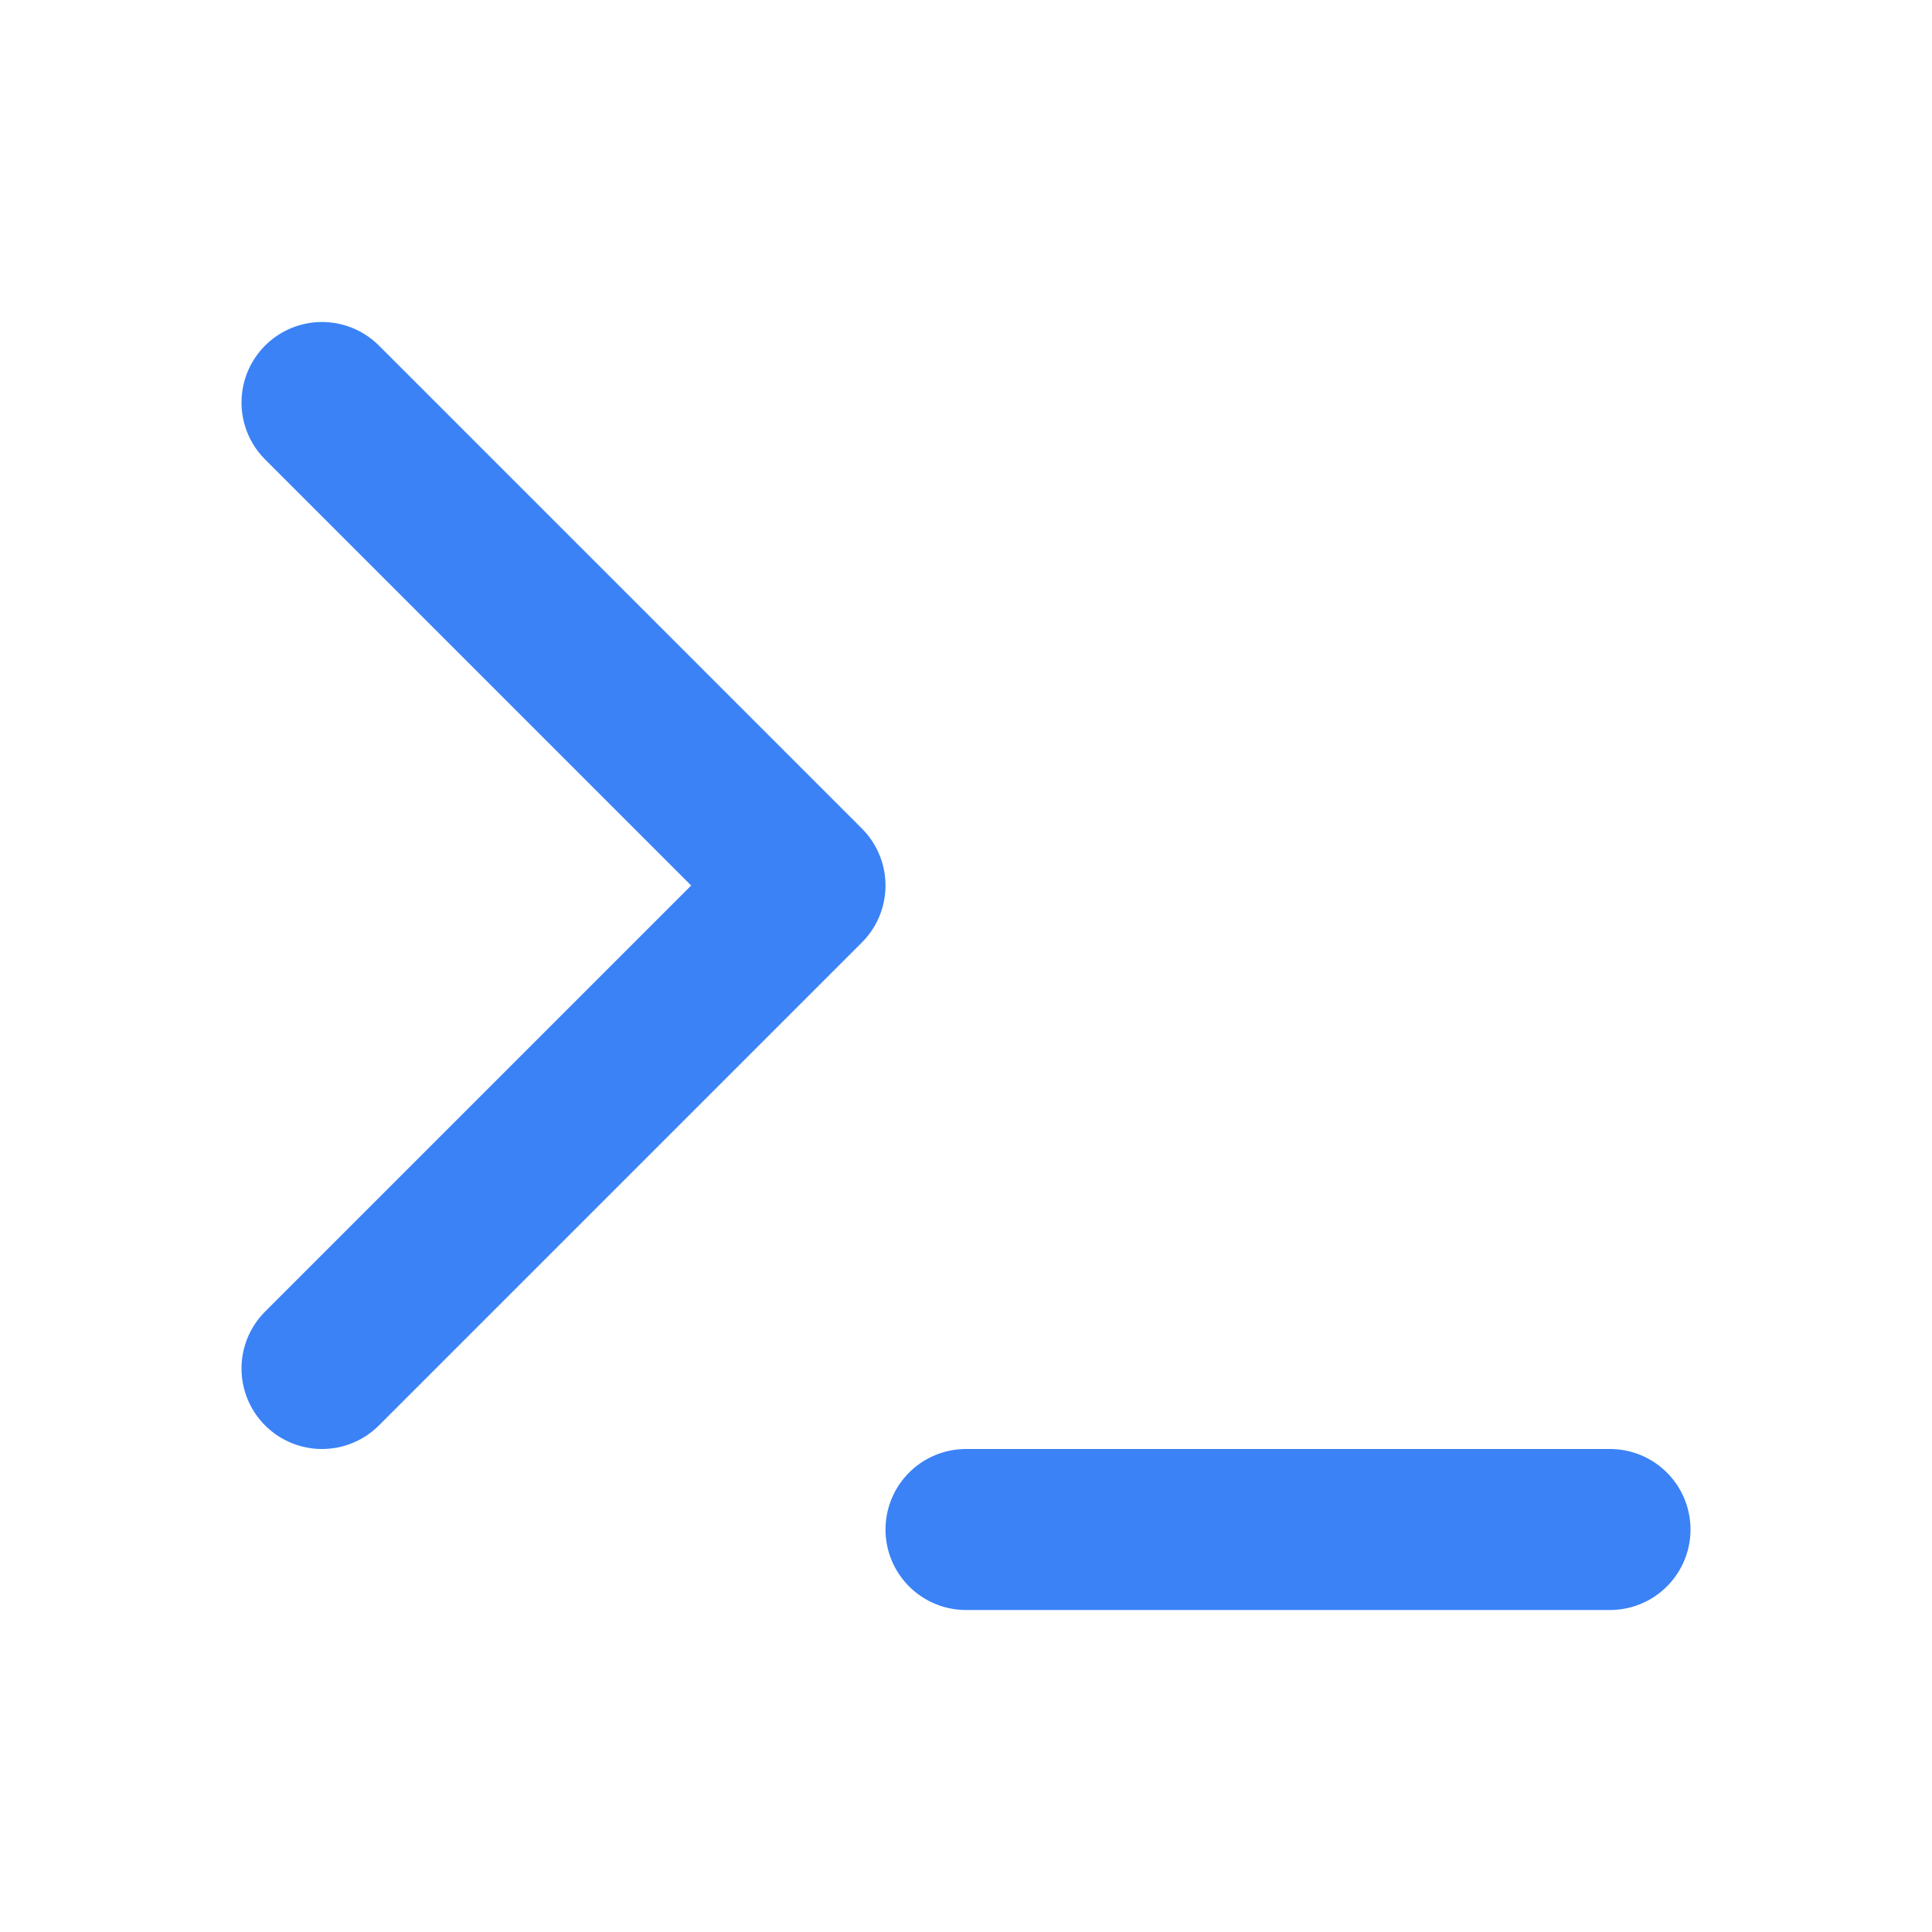
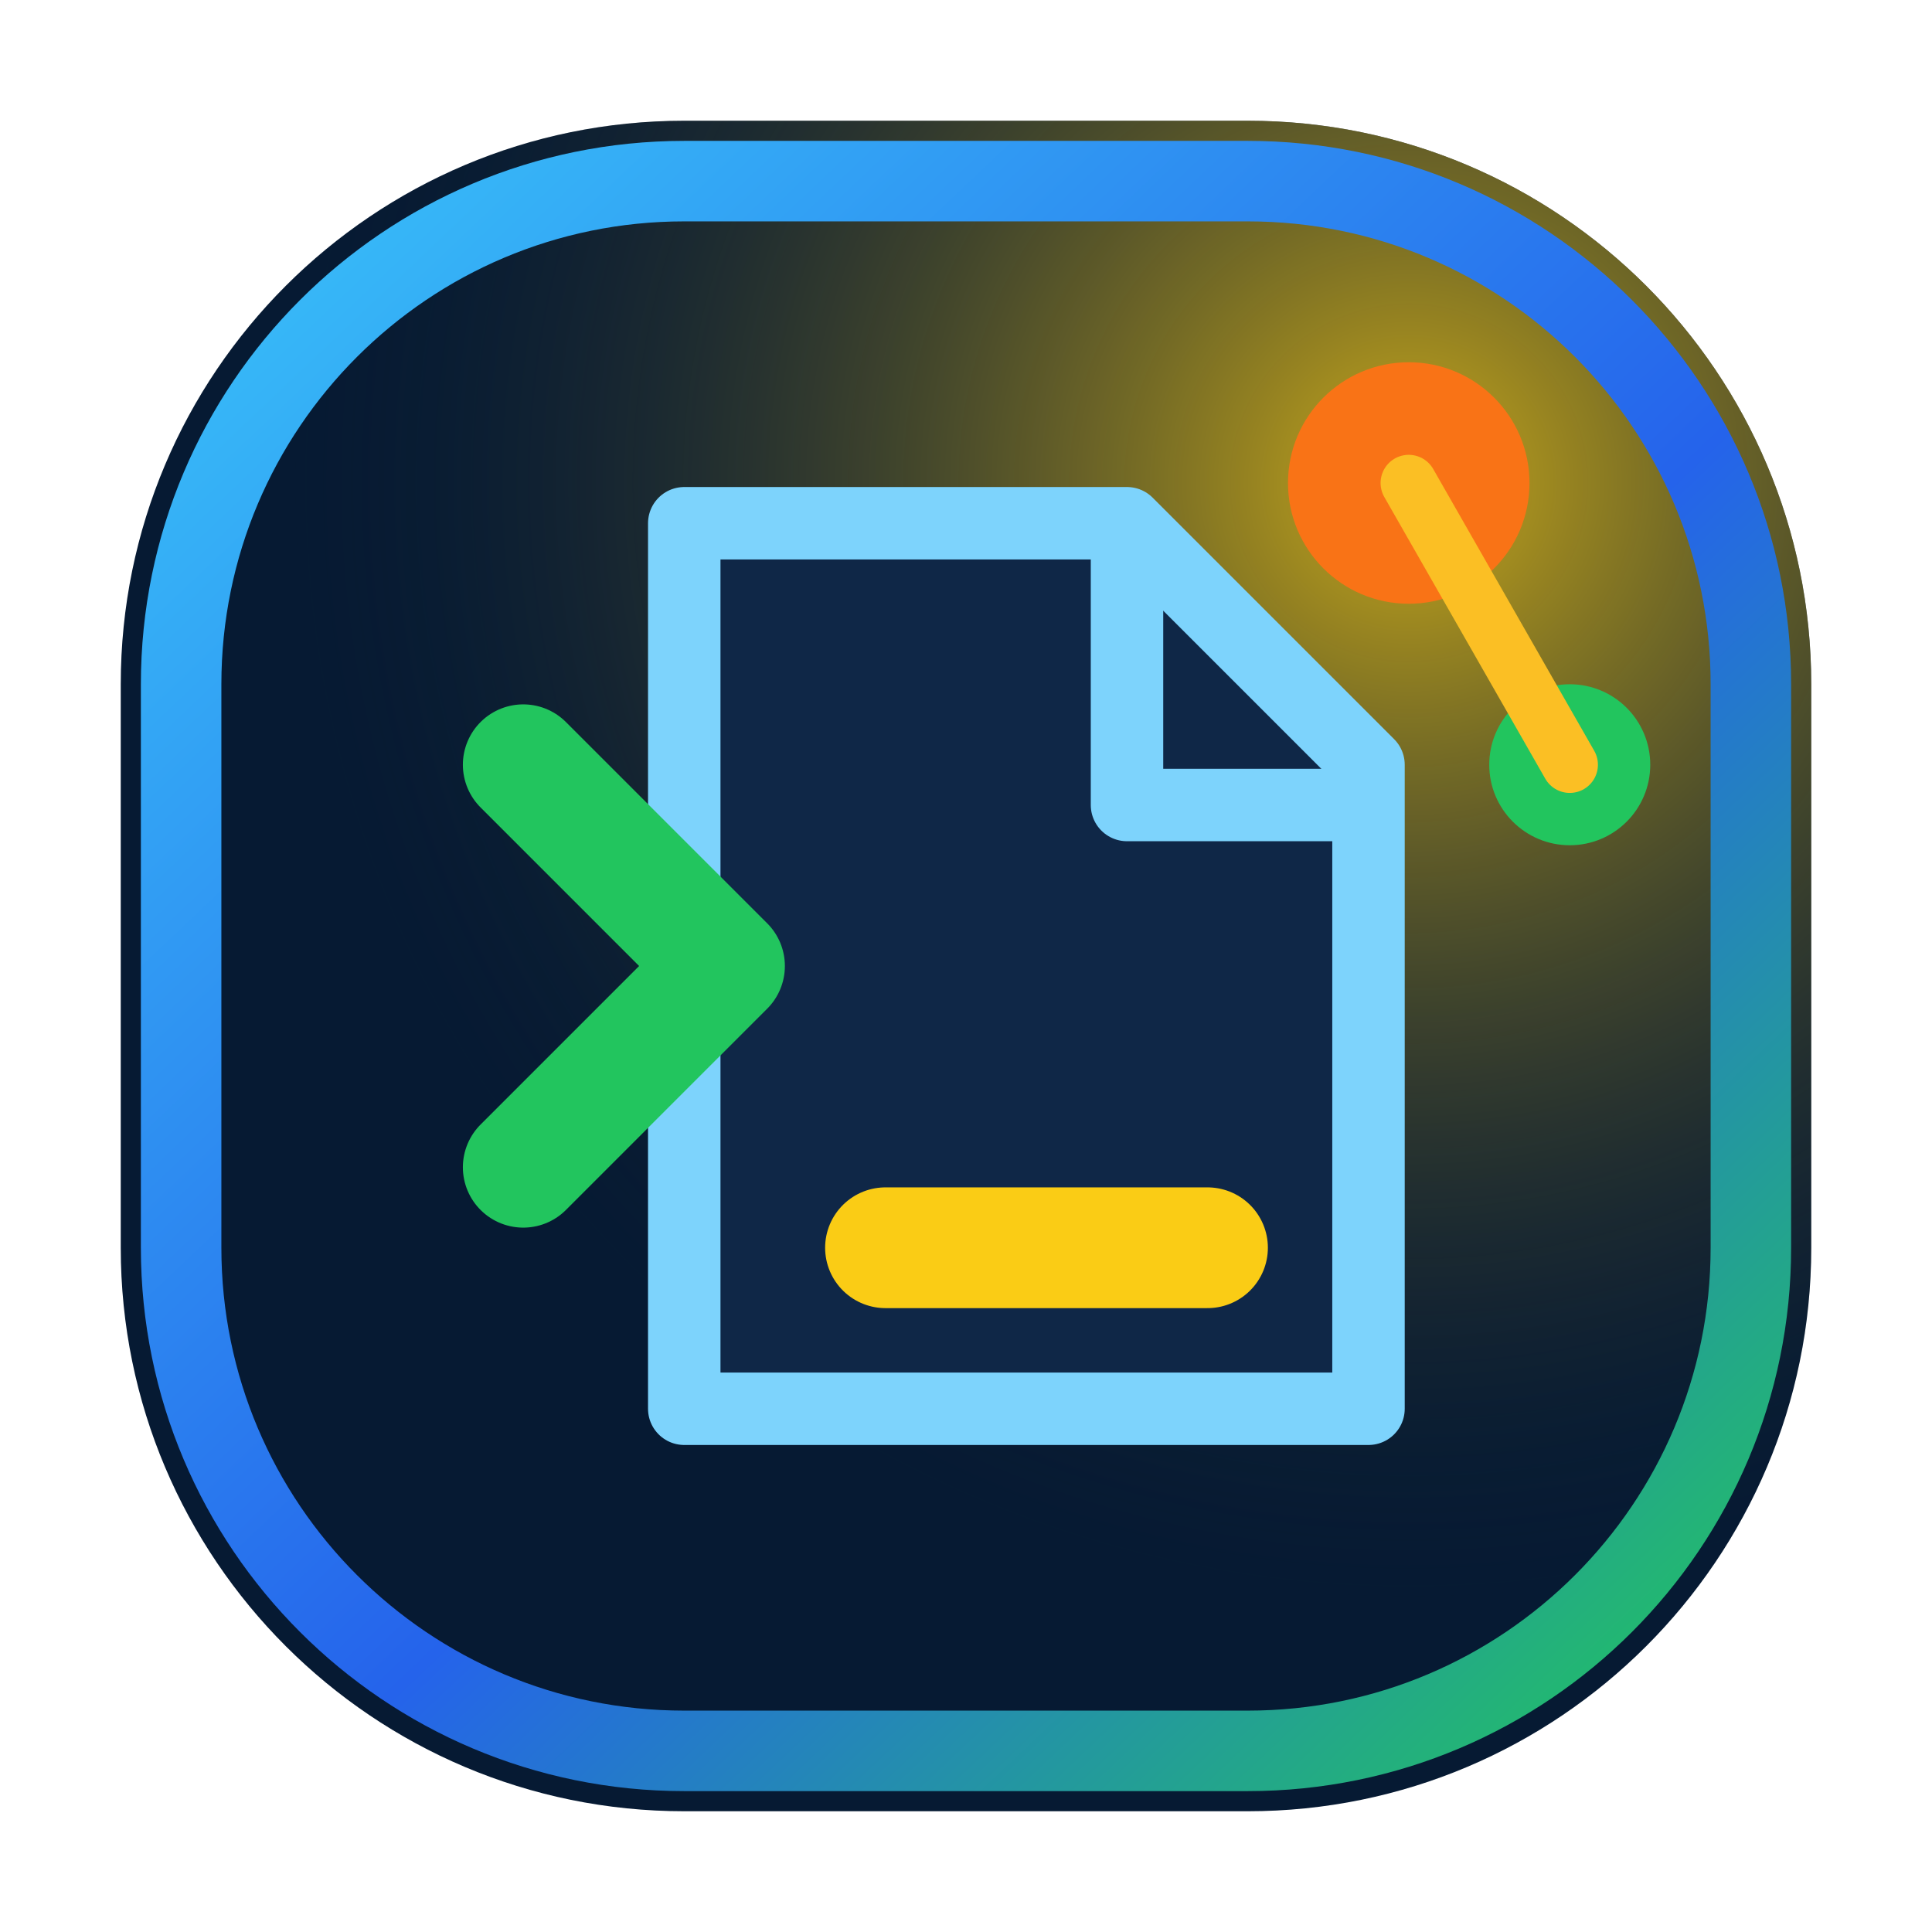
- <svg xmlns="http://www.w3.org/2000/svg" width="24" height="24" viewBox="0 0 24 24" fill="none" stroke="currentColor" stroke-width="2" stroke-linecap="round" stroke-linejoin="round" class="feather feather-terminal">
-   <polyline points="4 17 10 11 4 5" style="stroke:#3B82F6" />
-   <line x1="12" y1="19" x2="20" y2="19" style="stroke:#3B82F6" />
+ <svg xmlns="http://www.w3.org/2000/svg" viewBox="0 0 48 48">
+   <defs>
+     <linearGradient id="g" x1="6" y1="6" x2="42" y2="44" gradientUnits="userSpaceOnUse">
+       <stop stop-color="#38bdf8" />
+       <stop offset=".55" stop-color="#2563eb" />
+       <stop offset="1" stop-color="#22c55e" />
+     </linearGradient>
+     <radialGradient id="a" cx="35" cy="12" r="28" gradientUnits="userSpaceOnUse">
+       <stop stop-color="#facc15" stop-opacity=".8" />
+       <stop offset="1" stop-color="#061a33" stop-opacity="0" />
+     </radialGradient>
+   </defs>
+   <rect x="3" y="3" width="42" height="42" rx="14" fill="#061a33" />
+   <rect x="3" y="3" width="42" height="42" rx="14" fill="url(#a)" />
+   <rect x="4.5" y="4.5" width="39" height="39" rx="12.5" fill="none" stroke="url(#g)" stroke-width="2" />
+   <path d="M17 13h11l6 6v16H17V13Z" fill="#0f2747" stroke="#7dd3fc" stroke-width="1.8" stroke-linejoin="round" />
+   <path d="M28 13v7h6" fill="none" stroke="#7dd3fc" stroke-width="1.8" stroke-linejoin="round" />
+   <path d="M13 19l5 5-5 5" fill="none" stroke="#22c55e" stroke-width="3" stroke-linecap="round" stroke-linejoin="round" />
+   <path d="M22 31h8" stroke="#facc15" stroke-width="3" stroke-linecap="round" />
+   <circle cx="35" cy="12" r="3" fill="#f97316" />
+   <circle cx="39" cy="19" r="2" fill="#22c55e" />
+   <path d="M35 12l4 7" stroke="#fbbf24" stroke-width="1.4" stroke-linecap="round" />
</svg>
